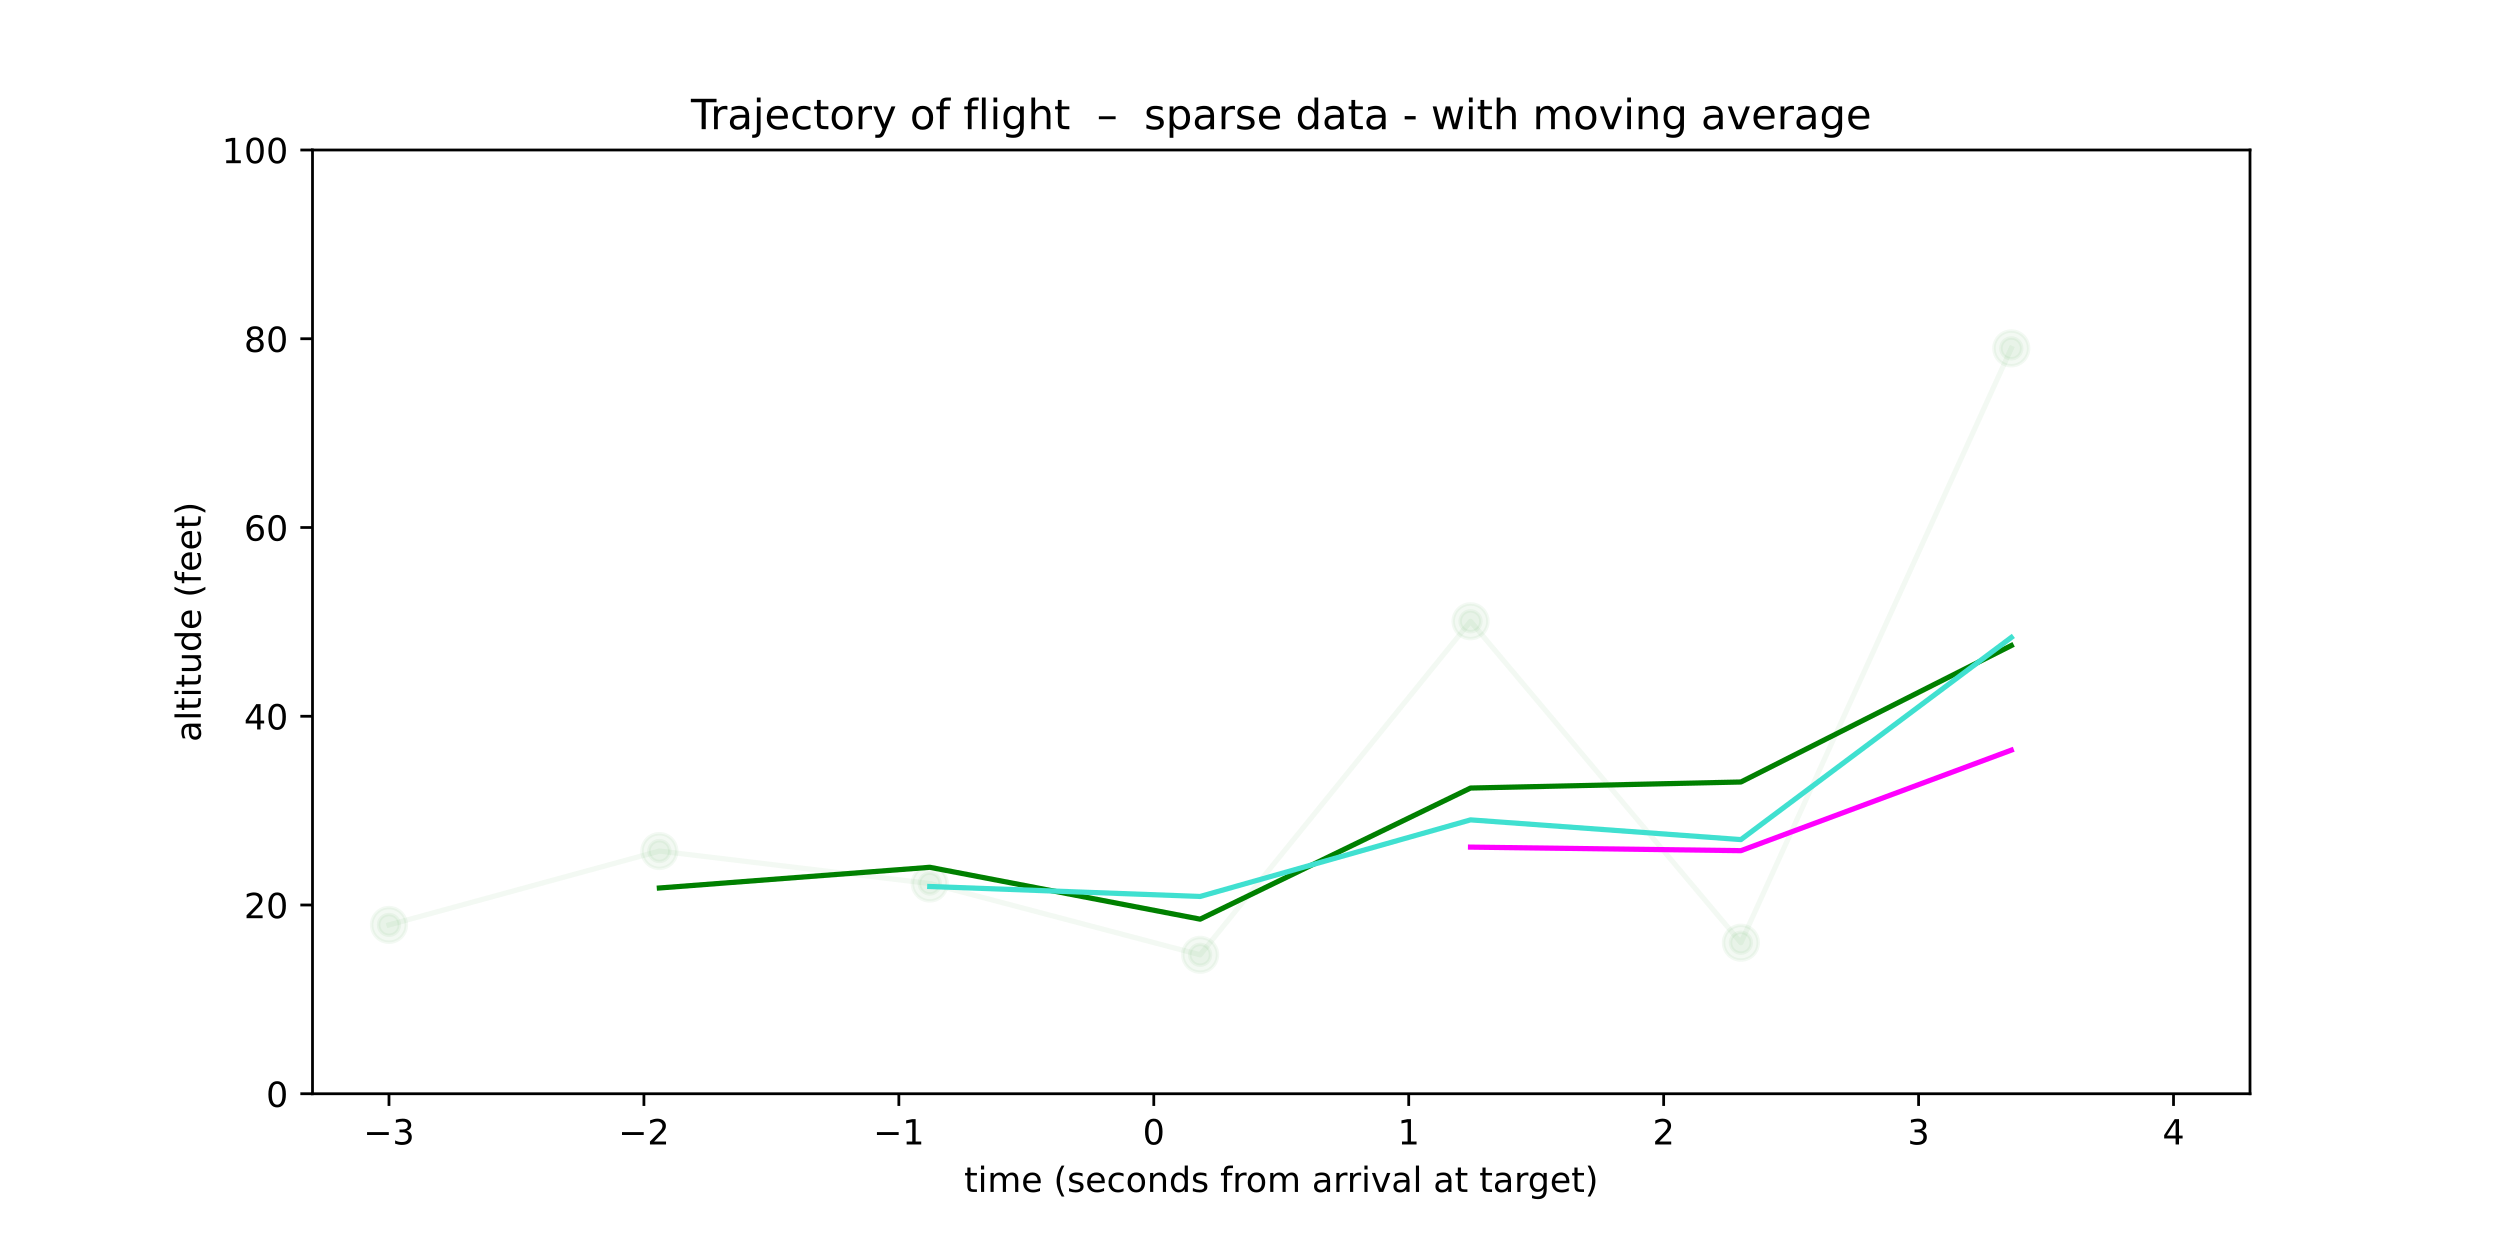
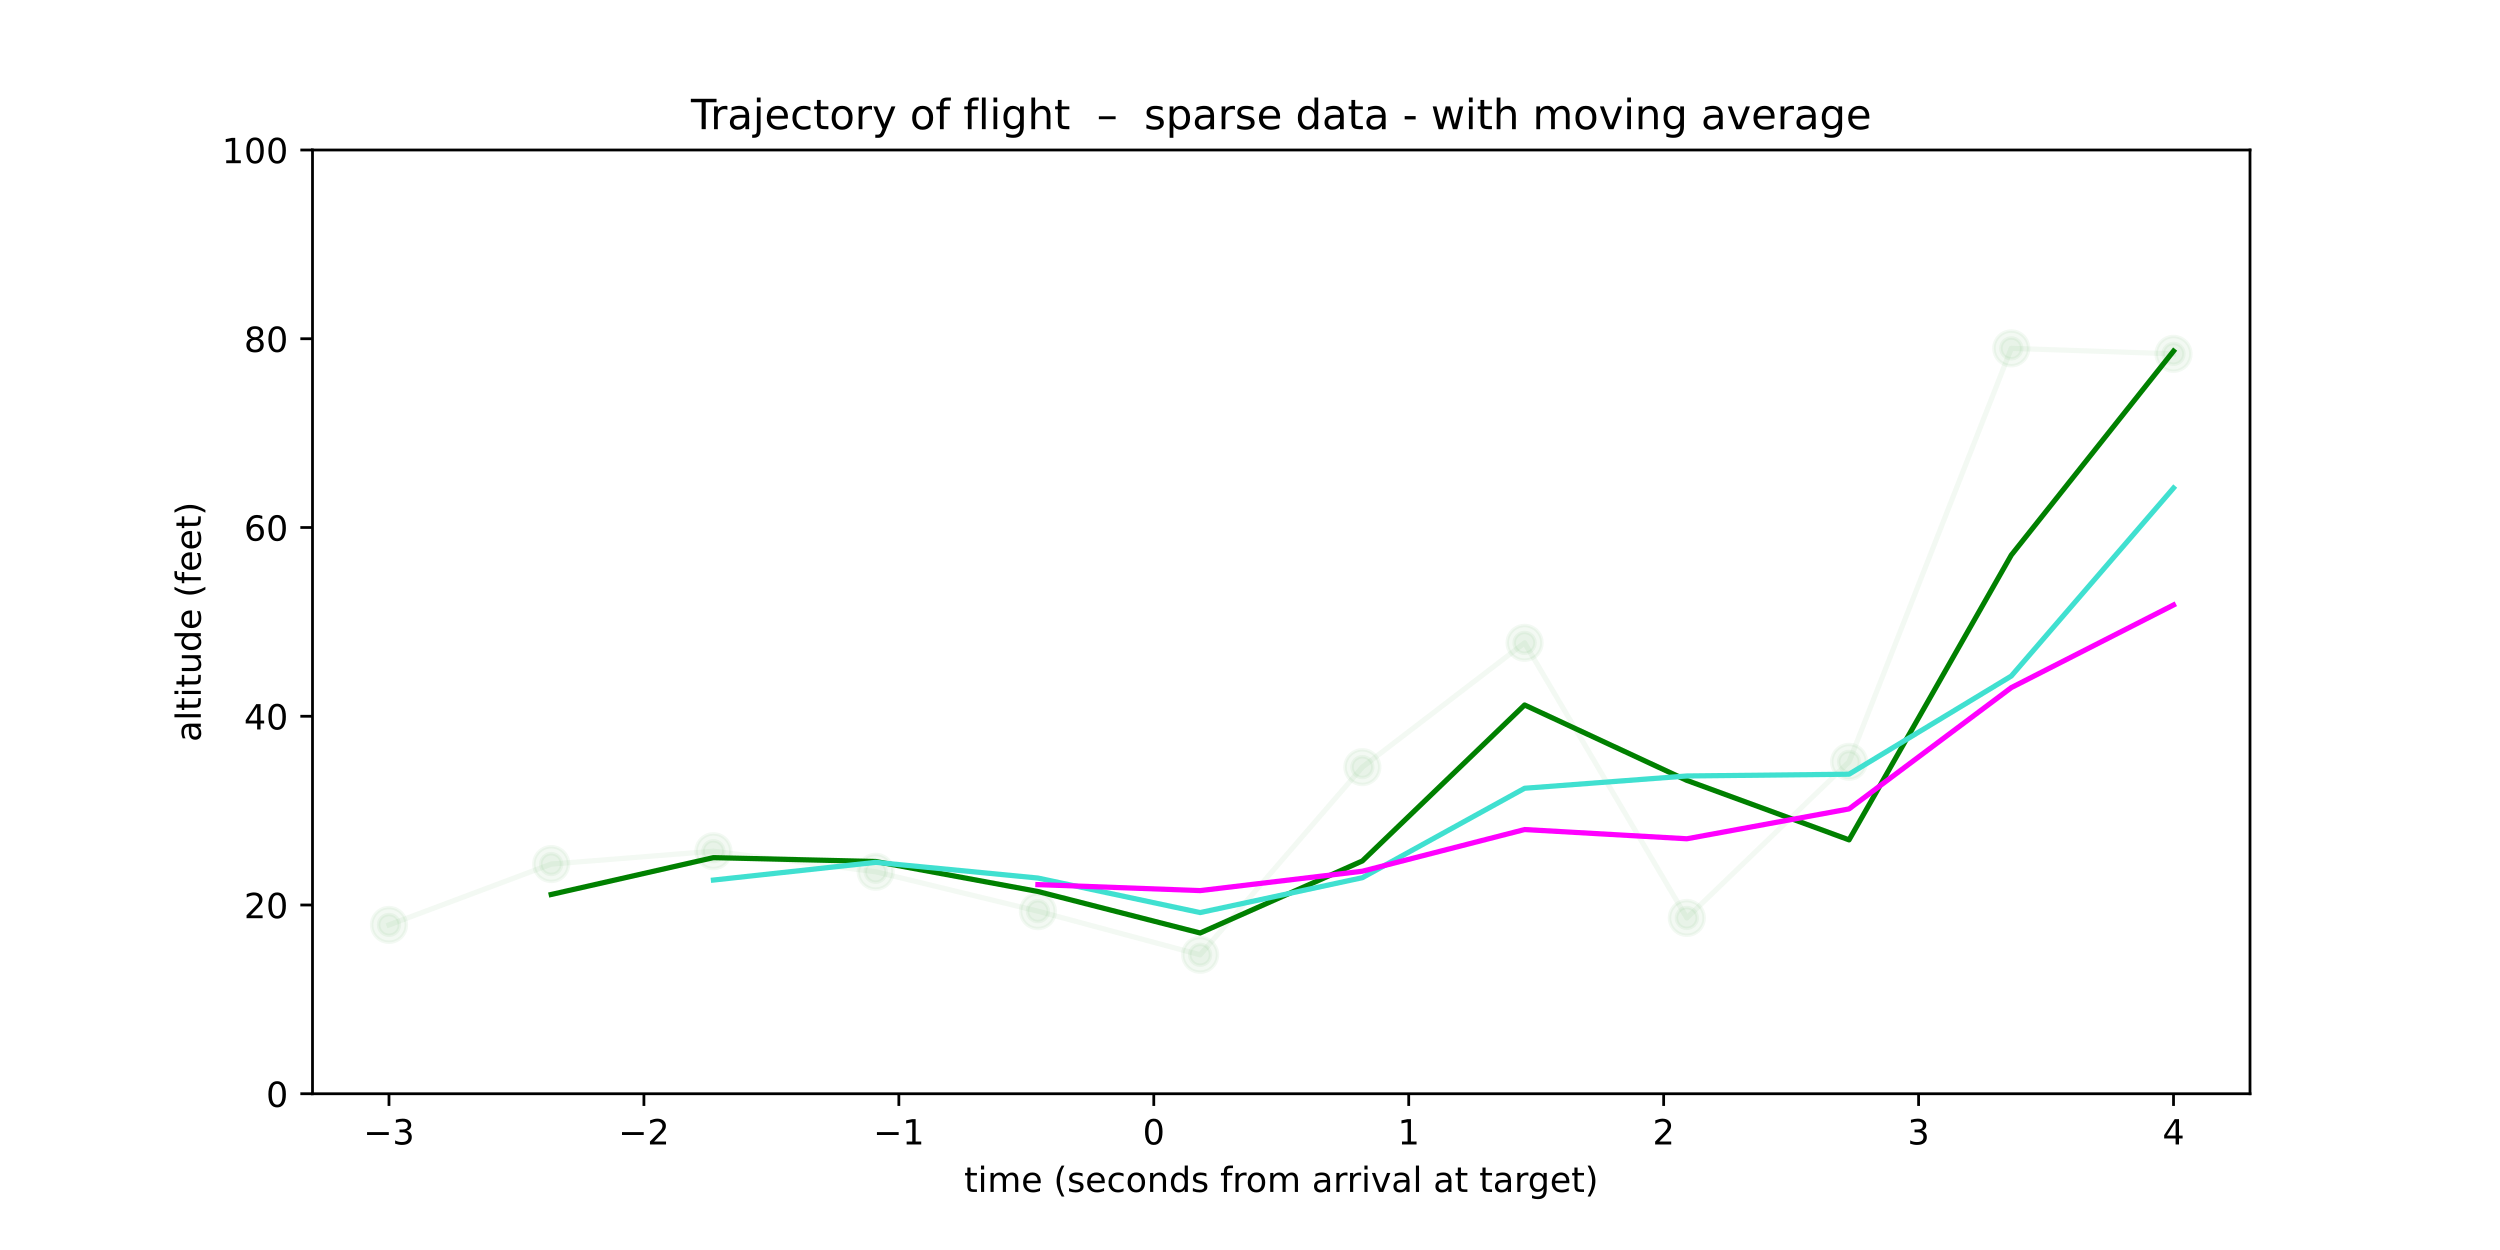
<svg xmlns="http://www.w3.org/2000/svg" xmlns:xlink="http://www.w3.org/1999/xlink" height="360pt" version="1.1" viewBox="0 0 720 360" width="720pt">
  <defs>
    <style type="text/css">
*{stroke-linecap:butt;stroke-linejoin:round;}
  </style>
  </defs>
  <g id="figure_1">
    <g id="patch_1">
      <path d="M 0 360  L 720 360  L 720 0  L 0 0  z " style="fill:#ffffff;" />
    </g>
    <g id="axes_1">
      <g id="patch_2">
        <path d="M 90 315  L 648 315  L 648 43.2  L 90 43.2  z " style="fill:#ffffff;" />
      </g>
      <g id="PathCollection_1">
        <defs>
-           <path d="M 0 5  C 1.326 5 2.598 4.473 3.536 3.536  C 4.473 2.598 5 1.326 5 0  C 5 -1.326 4.473 -2.598 3.536 -3.536  C 2.598 -4.473 1.326 -5 0 -5  C -1.326 -5 -2.598 -4.473 -3.536 -3.536  C -4.473 -2.598 -5 -1.326 -5 0  C -5 1.326 -4.473 2.598 -3.536 3.536  C -2.598 4.473 -1.326 5 0 5  z " id="m50edfef832" style="stroke:#008000;stroke-opacity:0.05;" />
+           <path d="M 0 5  C 1.326 5 2.598 4.473 3.536 3.536  C 4.473 2.598 5 1.326 5 0  C 5 -1.326 4.473 -2.598 3.536 -3.536  C 2.598 -4.473 1.326 -5 0 -5  C -1.326 -5 -2.598 -4.473 -3.536 -3.536  C -4.473 -2.598 -5 -1.326 -5 0  C -5 1.326 -4.473 2.598 -3.536 3.536  C -2.598 4.473 -1.326 5 0 5  z " id="m3b019229ad" style="stroke:#008000;stroke-opacity:0.05;" />
        </defs>
-         <g clip-path="url(#pb00004faee)">
-           <use style="fill:#008000;fill-opacity:0.05;stroke:#008000;stroke-opacity:0.05;" x="112.026" xlink:href="#m50edfef832" y="266.375" />
-           <use style="fill:#008000;fill-opacity:0.05;stroke:#008000;stroke-opacity:0.05;" x="189.897" xlink:href="#m50edfef832" y="245.105" />
-           <use style="fill:#008000;fill-opacity:0.05;stroke:#008000;stroke-opacity:0.05;" x="267.768" xlink:href="#m50edfef832" y="254.459" />
-           <use style="fill:#008000;fill-opacity:0.05;stroke:#008000;stroke-opacity:0.05;" x="345.639" xlink:href="#m50edfef832" y="274.981" />
-           <use style="fill:#008000;fill-opacity:0.05;stroke:#008000;stroke-opacity:0.05;" x="423.51" xlink:href="#m50edfef832" y="178.93" />
-           <use style="fill:#008000;fill-opacity:0.05;stroke:#008000;stroke-opacity:0.05;" x="501.38" xlink:href="#m50edfef832" y="271.5" />
-           <use style="fill:#008000;fill-opacity:0.05;stroke:#008000;stroke-opacity:0.05;" x="579.251" xlink:href="#m50edfef832" y="100.329" />
+         <g clip-path="url(#p1f7268a1ae)">
+           <use style="fill:#008000;fill-opacity:0.05;stroke:#008000;stroke-opacity:0.05;" x="112.026" xlink:href="#m3b019229ad" y="266.375" />
+           <use style="fill:#008000;fill-opacity:0.05;stroke:#008000;stroke-opacity:0.05;" x="158.749" xlink:href="#m3b019229ad" y="248.848" />
+           <use style="fill:#008000;fill-opacity:0.05;stroke:#008000;stroke-opacity:0.05;" x="205.471" xlink:href="#m3b019229ad" y="245.148" />
+           <use style="fill:#008000;fill-opacity:0.05;stroke:#008000;stroke-opacity:0.05;" x="252.194" xlink:href="#m3b019229ad" y="251.072" />
+           <use style="fill:#008000;fill-opacity:0.05;stroke:#008000;stroke-opacity:0.05;" x="298.916" xlink:href="#m3b019229ad" y="262.417" />
+           <use style="fill:#008000;fill-opacity:0.05;stroke:#008000;stroke-opacity:0.05;" x="345.639" xlink:href="#m3b019229ad" y="274.981" />
+           <use style="fill:#008000;fill-opacity:0.05;stroke:#008000;stroke-opacity:0.05;" x="392.361" xlink:href="#m3b019229ad" y="220.931" />
+           <use style="fill:#008000;fill-opacity:0.05;stroke:#008000;stroke-opacity:0.05;" x="439.084" xlink:href="#m3b019229ad" y="185.143" />
+           <use style="fill:#008000;fill-opacity:0.05;stroke:#008000;stroke-opacity:0.05;" x="485.806" xlink:href="#m3b019229ad" y="264.365" />
+           <use style="fill:#008000;fill-opacity:0.05;stroke:#008000;stroke-opacity:0.05;" x="532.529" xlink:href="#m3b019229ad" y="219.405" />
+           <use style="fill:#008000;fill-opacity:0.05;stroke:#008000;stroke-opacity:0.05;" x="579.251" xlink:href="#m3b019229ad" y="100.329" />
+           <use style="fill:#008000;fill-opacity:0.05;stroke:#008000;stroke-opacity:0.05;" x="625.974" xlink:href="#m3b019229ad" y="101.904" />
        </g>
      </g>
      <g id="matplotlib.axis_1">
        <g id="xtick_1">
          <g id="line2d_1">
            <defs>
-               <path d="M 0 0  L 0 3.5  " id="md0d0b68a80" style="stroke:#000000;stroke-width:0.8;" />
-             </defs>
-             <g>
-               <use style="stroke:#000000;stroke-width:0.8;" x="112.026" xlink:href="#md0d0b68a80" y="315" />
+               <path d="M 0 0  L 0 3.5  " id="m2c7ad2def1" style="stroke:#000000;stroke-width:0.8;" />
+             </defs>
+             <g>
+               <use style="stroke:#000000;stroke-width:0.8;" x="112.026" xlink:href="#m2c7ad2def1" y="315" />
            </g>
          </g>
          <g id="text_1">
            <defs>
              <path d="M 10.594 35.5  L 73.188 35.5  L 73.188 27.203  L 10.594 27.203  z " id="DejaVuSans-8722" />
              <path d="M 40.578 39.312  Q 47.656 37.797 51.625 33  Q 55.609 28.219 55.609 21.188  Q 55.609 10.406 48.188 4.484  Q 40.766 -1.422 27.094 -1.422  Q 22.516 -1.422 17.656 -0.516  Q 12.797 0.391 7.625 2.203  L 7.625 11.719  Q 11.719 9.328 16.594 8.109  Q 21.484 6.891 26.812 6.891  Q 36.078 6.891 40.938 10.547  Q 45.797 14.203 45.797 21.188  Q 45.797 27.641 41.281 31.266  Q 36.766 34.906 28.719 34.906  L 20.219 34.906  L 20.219 43.016  L 29.109 43.016  Q 36.375 43.016 40.234 45.922  Q 44.094 48.828 44.094 54.297  Q 44.094 59.906 40.109 62.906  Q 36.141 65.922 28.719 65.922  Q 24.656 65.922 20.016 65.031  Q 15.375 64.156 9.812 62.312  L 9.812 71.094  Q 15.438 72.656 20.344 73.438  Q 25.25 74.219 29.594 74.219  Q 40.828 74.219 47.359 69.109  Q 53.906 64.016 53.906 55.328  Q 53.906 49.266 50.438 45.094  Q 46.969 40.922 40.578 39.312  z " id="DejaVuSans-51" />
            </defs>
            <g transform="translate(104.6552 329.5984)scale(0.1 -0.1)">
              <use xlink:href="#DejaVuSans-8722" />
              <use x="83.789" xlink:href="#DejaVuSans-51" />
            </g>
          </g>
        </g>
        <g id="xtick_2">
          <g id="line2d_2">
            <g>
-               <use style="stroke:#000000;stroke-width:0.8;" x="185.447" xlink:href="#md0d0b68a80" y="315" />
+               <use style="stroke:#000000;stroke-width:0.8;" x="185.447" xlink:href="#m2c7ad2def1" y="315" />
            </g>
          </g>
          <g id="text_2">
            <defs>
              <path d="M 19.188 8.297  L 53.609 8.297  L 53.609 0  L 7.328 0  L 7.328 8.297  Q 12.938 14.109 22.625 23.891  Q 32.328 33.688 34.812 36.531  Q 39.547 41.844 41.422 45.531  Q 43.312 49.219 43.312 52.781  Q 43.312 58.594 39.234 62.25  Q 35.156 65.922 28.609 65.922  Q 23.969 65.922 18.812 64.312  Q 13.672 62.703 7.812 59.422  L 7.812 69.391  Q 13.766 71.781 18.938 73  Q 24.125 74.219 28.422 74.219  Q 39.75 74.219 46.484 68.547  Q 53.219 62.891 53.219 53.422  Q 53.219 48.922 51.531 44.891  Q 49.859 40.875 45.406 35.406  Q 44.188 33.984 37.641 27.219  Q 31.109 20.453 19.188 8.297  z " id="DejaVuSans-50" />
            </defs>
            <g transform="translate(178.0763 329.5984)scale(0.1 -0.1)">
              <use xlink:href="#DejaVuSans-8722" />
              <use x="83.789" xlink:href="#DejaVuSans-50" />
            </g>
          </g>
        </g>
        <g id="xtick_3">
          <g id="line2d_3">
            <g>
-               <use style="stroke:#000000;stroke-width:0.8;" x="258.868" xlink:href="#md0d0b68a80" y="315" />
+               <use style="stroke:#000000;stroke-width:0.8;" x="258.868" xlink:href="#m2c7ad2def1" y="315" />
            </g>
          </g>
          <g id="text_3">
            <defs>
              <path d="M 12.406 8.297  L 28.516 8.297  L 28.516 63.922  L 10.984 60.406  L 10.984 69.391  L 28.422 72.906  L 38.281 72.906  L 38.281 8.297  L 54.391 8.297  L 54.391 0  L 12.406 0  z " id="DejaVuSans-49" />
            </defs>
            <g transform="translate(251.4973 329.5984)scale(0.1 -0.1)">
              <use xlink:href="#DejaVuSans-8722" />
              <use x="83.789" xlink:href="#DejaVuSans-49" />
            </g>
          </g>
        </g>
        <g id="xtick_4">
          <g id="line2d_4">
            <g>
-               <use style="stroke:#000000;stroke-width:0.8;" x="332.289" xlink:href="#md0d0b68a80" y="315" />
+               <use style="stroke:#000000;stroke-width:0.8;" x="332.289" xlink:href="#m2c7ad2def1" y="315" />
            </g>
          </g>
          <g id="text_4">
            <defs>
              <path d="M 31.781 66.406  Q 24.172 66.406 20.328 58.906  Q 16.5 51.422 16.5 36.375  Q 16.5 21.391 20.328 13.891  Q 24.172 6.391 31.781 6.391  Q 39.453 6.391 43.281 13.891  Q 47.125 21.391 47.125 36.375  Q 47.125 51.422 43.281 58.906  Q 39.453 66.406 31.781 66.406  z M 31.781 74.219  Q 44.047 74.219 50.516 64.516  Q 56.984 54.828 56.984 36.375  Q 56.984 17.969 50.516 8.266  Q 44.047 -1.422 31.781 -1.422  Q 19.531 -1.422 13.062 8.266  Q 6.594 17.969 6.594 36.375  Q 6.594 54.828 13.062 64.516  Q 19.531 74.219 31.781 74.219  z " id="DejaVuSans-48" />
            </defs>
            <g transform="translate(329.1082 329.5984)scale(0.1 -0.1)">
              <use xlink:href="#DejaVuSans-48" />
            </g>
          </g>
        </g>
        <g id="xtick_5">
          <g id="line2d_5">
            <g>
-               <use style="stroke:#000000;stroke-width:0.8;" x="405.711" xlink:href="#md0d0b68a80" y="315" />
+               <use style="stroke:#000000;stroke-width:0.8;" x="405.711" xlink:href="#m2c7ad2def1" y="315" />
            </g>
          </g>
          <g id="text_5">
            <g transform="translate(402.5293 329.5984)scale(0.1 -0.1)">
              <use xlink:href="#DejaVuSans-49" />
            </g>
          </g>
        </g>
        <g id="xtick_6">
          <g id="line2d_6">
            <g>
-               <use style="stroke:#000000;stroke-width:0.8;" x="479.132" xlink:href="#md0d0b68a80" y="315" />
+               <use style="stroke:#000000;stroke-width:0.8;" x="479.132" xlink:href="#m2c7ad2def1" y="315" />
            </g>
          </g>
          <g id="text_6">
            <g transform="translate(475.9503 329.5984)scale(0.1 -0.1)">
              <use xlink:href="#DejaVuSans-50" />
            </g>
          </g>
        </g>
        <g id="xtick_7">
          <g id="line2d_7">
            <g>
-               <use style="stroke:#000000;stroke-width:0.8;" x="552.553" xlink:href="#md0d0b68a80" y="315" />
+               <use style="stroke:#000000;stroke-width:0.8;" x="552.553" xlink:href="#m2c7ad2def1" y="315" />
            </g>
          </g>
          <g id="text_7">
            <g transform="translate(549.3714 329.5984)scale(0.1 -0.1)">
              <use xlink:href="#DejaVuSans-51" />
            </g>
          </g>
        </g>
        <g id="xtick_8">
          <g id="line2d_8">
            <g>
-               <use style="stroke:#000000;stroke-width:0.8;" x="625.974" xlink:href="#md0d0b68a80" y="315" />
+               <use style="stroke:#000000;stroke-width:0.8;" x="625.974" xlink:href="#m2c7ad2def1" y="315" />
            </g>
          </g>
          <g id="text_8">
            <defs>
              <path d="M 37.797 64.312  L 12.891 25.391  L 37.797 25.391  z M 35.203 72.906  L 47.609 72.906  L 47.609 25.391  L 58.016 25.391  L 58.016 17.188  L 47.609 17.188  L 47.609 0  L 37.797 0  L 37.797 17.188  L 4.891 17.188  L 4.891 26.703  z " id="DejaVuSans-52" />
            </defs>
            <g transform="translate(622.7924 329.5984)scale(0.1 -0.1)">
              <use xlink:href="#DejaVuSans-52" />
            </g>
          </g>
        </g>
        <g id="text_9">
          <defs>
            <path d="M 18.312 70.219  L 18.312 54.688  L 36.812 54.688  L 36.812 47.703  L 18.312 47.703  L 18.312 18.016  Q 18.312 11.328 20.141 9.422  Q 21.969 7.516 27.594 7.516  L 36.812 7.516  L 36.812 0  L 27.594 0  Q 17.188 0 13.234 3.875  Q 9.281 7.766 9.281 18.016  L 9.281 47.703  L 2.688 47.703  L 2.688 54.688  L 9.281 54.688  L 9.281 70.219  z " id="DejaVuSans-116" />
            <path d="M 9.422 54.688  L 18.406 54.688  L 18.406 0  L 9.422 0  z M 9.422 75.984  L 18.406 75.984  L 18.406 64.594  L 9.422 64.594  z " id="DejaVuSans-105" />
            <path d="M 52 44.188  Q 55.375 50.25 60.062 53.125  Q 64.75 56 71.094 56  Q 79.641 56 84.281 50.016  Q 88.922 44.047 88.922 33.016  L 88.922 0  L 79.891 0  L 79.891 32.719  Q 79.891 40.578 77.094 44.375  Q 74.312 48.188 68.609 48.188  Q 61.625 48.188 57.562 43.547  Q 53.516 38.922 53.516 30.906  L 53.516 0  L 44.484 0  L 44.484 32.719  Q 44.484 40.625 41.703 44.406  Q 38.922 48.188 33.109 48.188  Q 26.219 48.188 22.156 43.531  Q 18.109 38.875 18.109 30.906  L 18.109 0  L 9.078 0  L 9.078 54.688  L 18.109 54.688  L 18.109 46.188  Q 21.188 51.219 25.484 53.609  Q 29.781 56 35.688 56  Q 41.656 56 45.828 52.969  Q 50 49.953 52 44.188  z " id="DejaVuSans-109" />
            <path d="M 56.203 29.594  L 56.203 25.203  L 14.891 25.203  Q 15.484 15.922 20.484 11.062  Q 25.484 6.203 34.422 6.203  Q 39.594 6.203 44.453 7.469  Q 49.312 8.734 54.109 11.281  L 54.109 2.781  Q 49.266 0.734 44.188 -0.344  Q 39.109 -1.422 33.891 -1.422  Q 20.797 -1.422 13.156 6.188  Q 5.516 13.812 5.516 26.812  Q 5.516 40.234 12.766 48.109  Q 20.016 56 32.328 56  Q 43.359 56 49.781 48.891  Q 56.203 41.797 56.203 29.594  z M 47.219 32.234  Q 47.125 39.594 43.094 43.984  Q 39.062 48.391 32.422 48.391  Q 24.906 48.391 20.391 44.141  Q 15.875 39.891 15.188 32.172  z " id="DejaVuSans-101" />
            <path id="DejaVuSans-32" />
            <path d="M 31 75.875  Q 24.469 64.656 21.281 53.656  Q 18.109 42.672 18.109 31.391  Q 18.109 20.125 21.312 9.062  Q 24.516 -2 31 -13.188  L 23.188 -13.188  Q 15.875 -1.703 12.234 9.375  Q 8.594 20.453 8.594 31.391  Q 8.594 42.281 12.203 53.312  Q 15.828 64.359 23.188 75.875  z " id="DejaVuSans-40" />
            <path d="M 44.281 53.078  L 44.281 44.578  Q 40.484 46.531 36.375 47.5  Q 32.281 48.484 27.875 48.484  Q 21.188 48.484 17.844 46.438  Q 14.5 44.391 14.5 40.281  Q 14.5 37.156 16.891 35.375  Q 19.281 33.594 26.516 31.984  L 29.594 31.297  Q 39.156 29.25 43.188 25.516  Q 47.219 21.781 47.219 15.094  Q 47.219 7.469 41.188 3.016  Q 35.156 -1.422 24.609 -1.422  Q 20.219 -1.422 15.453 -0.562  Q 10.688 0.297 5.422 2  L 5.422 11.281  Q 10.406 8.688 15.234 7.391  Q 20.062 6.109 24.812 6.109  Q 31.156 6.109 34.562 8.281  Q 37.984 10.453 37.984 14.406  Q 37.984 18.062 35.516 20.016  Q 33.062 21.969 24.703 23.781  L 21.578 24.516  Q 13.234 26.266 9.516 29.906  Q 5.812 33.547 5.812 39.891  Q 5.812 47.609 11.281 51.797  Q 16.75 56 26.812 56  Q 31.781 56 36.172 55.266  Q 40.578 54.547 44.281 53.078  z " id="DejaVuSans-115" />
            <path d="M 48.781 52.594  L 48.781 44.188  Q 44.969 46.297 41.141 47.344  Q 37.312 48.391 33.406 48.391  Q 24.656 48.391 19.812 42.844  Q 14.984 37.312 14.984 27.297  Q 14.984 17.281 19.812 11.734  Q 24.656 6.203 33.406 6.203  Q 37.312 6.203 41.141 7.25  Q 44.969 8.297 48.781 10.406  L 48.781 2.094  Q 45.016 0.344 40.984 -0.531  Q 36.969 -1.422 32.422 -1.422  Q 20.062 -1.422 12.781 6.344  Q 5.516 14.109 5.516 27.297  Q 5.516 40.672 12.859 48.328  Q 20.219 56 33.016 56  Q 37.156 56 41.109 55.141  Q 45.062 54.297 48.781 52.594  z " id="DejaVuSans-99" />
            <path d="M 30.609 48.391  Q 23.391 48.391 19.188 42.75  Q 14.984 37.109 14.984 27.297  Q 14.984 17.484 19.156 11.844  Q 23.344 6.203 30.609 6.203  Q 37.797 6.203 41.984 11.859  Q 46.188 17.531 46.188 27.297  Q 46.188 37.016 41.984 42.703  Q 37.797 48.391 30.609 48.391  z M 30.609 56  Q 42.328 56 49.016 48.375  Q 55.719 40.766 55.719 27.297  Q 55.719 13.875 49.016 6.219  Q 42.328 -1.422 30.609 -1.422  Q 18.844 -1.422 12.172 6.219  Q 5.516 13.875 5.516 27.297  Q 5.516 40.766 12.172 48.375  Q 18.844 56 30.609 56  z " id="DejaVuSans-111" />
            <path d="M 54.891 33.016  L 54.891 0  L 45.906 0  L 45.906 32.719  Q 45.906 40.484 42.875 44.328  Q 39.844 48.188 33.797 48.188  Q 26.516 48.188 22.312 43.547  Q 18.109 38.922 18.109 30.906  L 18.109 0  L 9.078 0  L 9.078 54.688  L 18.109 54.688  L 18.109 46.188  Q 21.344 51.125 25.703 53.562  Q 30.078 56 35.797 56  Q 45.219 56 50.047 50.172  Q 54.891 44.344 54.891 33.016  z " id="DejaVuSans-110" />
            <path d="M 45.406 46.391  L 45.406 75.984  L 54.391 75.984  L 54.391 0  L 45.406 0  L 45.406 8.203  Q 42.578 3.328 38.25 0.953  Q 33.938 -1.422 27.875 -1.422  Q 17.969 -1.422 11.734 6.484  Q 5.516 14.406 5.516 27.297  Q 5.516 40.188 11.734 48.094  Q 17.969 56 27.875 56  Q 33.938 56 38.25 53.625  Q 42.578 51.266 45.406 46.391  z M 14.797 27.297  Q 14.797 17.391 18.875 11.75  Q 22.953 6.109 30.078 6.109  Q 37.203 6.109 41.297 11.75  Q 45.406 17.391 45.406 27.297  Q 45.406 37.203 41.297 42.844  Q 37.203 48.484 30.078 48.484  Q 22.953 48.484 18.875 42.844  Q 14.797 37.203 14.797 27.297  z " id="DejaVuSans-100" />
            <path d="M 37.109 75.984  L 37.109 68.5  L 28.516 68.5  Q 23.688 68.5 21.797 66.547  Q 19.922 64.594 19.922 59.516  L 19.922 54.688  L 34.719 54.688  L 34.719 47.703  L 19.922 47.703  L 19.922 0  L 10.891 0  L 10.891 47.703  L 2.297 47.703  L 2.297 54.688  L 10.891 54.688  L 10.891 58.5  Q 10.891 67.625 15.141 71.797  Q 19.391 75.984 28.609 75.984  z " id="DejaVuSans-102" />
            <path d="M 41.109 46.297  Q 39.594 47.172 37.812 47.578  Q 36.031 48 33.891 48  Q 26.266 48 22.188 43.047  Q 18.109 38.094 18.109 28.812  L 18.109 0  L 9.078 0  L 9.078 54.688  L 18.109 54.688  L 18.109 46.188  Q 20.953 51.172 25.484 53.578  Q 30.031 56 36.531 56  Q 37.453 56 38.578 55.875  Q 39.703 55.766 41.062 55.516  z " id="DejaVuSans-114" />
            <path d="M 34.281 27.484  Q 23.391 27.484 19.188 25  Q 14.984 22.516 14.984 16.5  Q 14.984 11.719 18.141 8.906  Q 21.297 6.109 26.703 6.109  Q 34.188 6.109 38.703 11.406  Q 43.219 16.703 43.219 25.484  L 43.219 27.484  z M 52.203 31.203  L 52.203 0  L 43.219 0  L 43.219 8.297  Q 40.141 3.328 35.547 0.953  Q 30.953 -1.422 24.312 -1.422  Q 15.922 -1.422 10.953 3.297  Q 6 8.016 6 15.922  Q 6 25.141 12.172 29.828  Q 18.359 34.516 30.609 34.516  L 43.219 34.516  L 43.219 35.406  Q 43.219 41.609 39.141 45  Q 35.062 48.391 27.688 48.391  Q 23 48.391 18.547 47.266  Q 14.109 46.141 10.016 43.891  L 10.016 52.203  Q 14.938 54.109 19.578 55.047  Q 24.219 56 28.609 56  Q 40.484 56 46.344 49.844  Q 52.203 43.703 52.203 31.203  z " id="DejaVuSans-97" />
            <path d="M 2.984 54.688  L 12.5 54.688  L 29.594 8.797  L 46.688 54.688  L 56.203 54.688  L 35.688 0  L 23.484 0  z " id="DejaVuSans-118" />
            <path d="M 9.422 75.984  L 18.406 75.984  L 18.406 0  L 9.422 0  z " id="DejaVuSans-108" />
            <path d="M 45.406 27.984  Q 45.406 37.75 41.375 43.109  Q 37.359 48.484 30.078 48.484  Q 22.859 48.484 18.828 43.109  Q 14.797 37.75 14.797 27.984  Q 14.797 18.266 18.828 12.891  Q 22.859 7.516 30.078 7.516  Q 37.359 7.516 41.375 12.891  Q 45.406 18.266 45.406 27.984  z M 54.391 6.781  Q 54.391 -7.172 48.188 -13.984  Q 42 -20.797 29.203 -20.797  Q 24.469 -20.797 20.266 -20.094  Q 16.062 -19.391 12.109 -17.922  L 12.109 -9.188  Q 16.062 -11.328 19.922 -12.344  Q 23.781 -13.375 27.781 -13.375  Q 36.625 -13.375 41.016 -8.766  Q 45.406 -4.156 45.406 5.172  L 45.406 9.625  Q 42.625 4.781 38.281 2.391  Q 33.938 0 27.875 0  Q 17.828 0 11.672 7.656  Q 5.516 15.328 5.516 27.984  Q 5.516 40.672 11.672 48.328  Q 17.828 56 27.875 56  Q 33.938 56 38.281 53.609  Q 42.625 51.219 45.406 46.391  L 45.406 54.688  L 54.391 54.688  z " id="DejaVuSans-103" />
            <path d="M 8.016 75.875  L 15.828 75.875  Q 23.141 64.359 26.781 53.312  Q 30.422 42.281 30.422 31.391  Q 30.422 20.453 26.781 9.375  Q 23.141 -1.703 15.828 -13.188  L 8.016 -13.188  Q 14.5 -2 17.703 9.062  Q 20.906 20.125 20.906 31.391  Q 20.906 42.672 17.703 53.656  Q 14.5 64.656 8.016 75.875  z " id="DejaVuSans-41" />
          </defs>
          <g transform="translate(277.6703 343.2766)scale(0.1 -0.1)">
            <use xlink:href="#DejaVuSans-116" />
            <use x="39.209" xlink:href="#DejaVuSans-105" />
            <use x="66.992" xlink:href="#DejaVuSans-109" />
            <use x="164.404" xlink:href="#DejaVuSans-101" />
            <use x="225.928" xlink:href="#DejaVuSans-32" />
            <use x="257.715" xlink:href="#DejaVuSans-40" />
            <use x="296.729" xlink:href="#DejaVuSans-115" />
            <use x="348.828" xlink:href="#DejaVuSans-101" />
            <use x="410.352" xlink:href="#DejaVuSans-99" />
            <use x="465.332" xlink:href="#DejaVuSans-111" />
            <use x="526.514" xlink:href="#DejaVuSans-110" />
            <use x="589.893" xlink:href="#DejaVuSans-100" />
            <use x="653.369" xlink:href="#DejaVuSans-115" />
            <use x="705.469" xlink:href="#DejaVuSans-32" />
            <use x="737.256" xlink:href="#DejaVuSans-102" />
            <use x="772.461" xlink:href="#DejaVuSans-114" />
            <use x="811.324" xlink:href="#DejaVuSans-111" />
            <use x="872.506" xlink:href="#DejaVuSans-109" />
            <use x="969.918" xlink:href="#DejaVuSans-32" />
            <use x="1001.705" xlink:href="#DejaVuSans-97" />
            <use x="1062.984" xlink:href="#DejaVuSans-114" />
            <use x="1102.348" xlink:href="#DejaVuSans-114" />
            <use x="1143.461" xlink:href="#DejaVuSans-105" />
            <use x="1171.244" xlink:href="#DejaVuSans-118" />
            <use x="1230.424" xlink:href="#DejaVuSans-97" />
            <use x="1291.703" xlink:href="#DejaVuSans-108" />
            <use x="1319.486" xlink:href="#DejaVuSans-32" />
            <use x="1351.273" xlink:href="#DejaVuSans-97" />
            <use x="1412.553" xlink:href="#DejaVuSans-116" />
            <use x="1451.762" xlink:href="#DejaVuSans-32" />
            <use x="1483.549" xlink:href="#DejaVuSans-116" />
            <use x="1522.758" xlink:href="#DejaVuSans-97" />
            <use x="1584.037" xlink:href="#DejaVuSans-114" />
            <use x="1623.4" xlink:href="#DejaVuSans-103" />
            <use x="1686.877" xlink:href="#DejaVuSans-101" />
            <use x="1748.4" xlink:href="#DejaVuSans-116" />
            <use x="1787.609" xlink:href="#DejaVuSans-41" />
          </g>
        </g>
      </g>
      <g id="matplotlib.axis_2">
        <g id="ytick_1">
          <g id="line2d_9">
            <defs>
-               <path d="M 0 0  L -3.5 0  " id="m67b5f60f95" style="stroke:#000000;stroke-width:0.8;" />
-             </defs>
-             <g>
-               <use style="stroke:#000000;stroke-width:0.8;" x="90" xlink:href="#m67b5f60f95" y="315" />
+               <path d="M 0 0  L -3.5 0  " id="md5f3dc9caf" style="stroke:#000000;stroke-width:0.8;" />
+             </defs>
+             <g>
+               <use style="stroke:#000000;stroke-width:0.8;" x="90" xlink:href="#md5f3dc9caf" y="315" />
            </g>
          </g>
          <g id="text_10">
            <g transform="translate(76.6375 318.7992)scale(0.1 -0.1)">
              <use xlink:href="#DejaVuSans-48" />
            </g>
          </g>
        </g>
        <g id="ytick_2">
          <g id="line2d_10">
            <g>
-               <use style="stroke:#000000;stroke-width:0.8;" x="90" xlink:href="#m67b5f60f95" y="260.64" />
+               <use style="stroke:#000000;stroke-width:0.8;" x="90" xlink:href="#md5f3dc9caf" y="260.64" />
            </g>
          </g>
          <g id="text_11">
            <g transform="translate(70.275 264.4392)scale(0.1 -0.1)">
              <use xlink:href="#DejaVuSans-50" />
              <use x="63.623" xlink:href="#DejaVuSans-48" />
            </g>
          </g>
        </g>
        <g id="ytick_3">
          <g id="line2d_11">
            <g>
-               <use style="stroke:#000000;stroke-width:0.8;" x="90" xlink:href="#m67b5f60f95" y="206.28" />
+               <use style="stroke:#000000;stroke-width:0.8;" x="90" xlink:href="#md5f3dc9caf" y="206.28" />
            </g>
          </g>
          <g id="text_12">
            <g transform="translate(70.275 210.0792)scale(0.1 -0.1)">
              <use xlink:href="#DejaVuSans-52" />
              <use x="63.623" xlink:href="#DejaVuSans-48" />
            </g>
          </g>
        </g>
        <g id="ytick_4">
          <g id="line2d_12">
            <g>
-               <use style="stroke:#000000;stroke-width:0.8;" x="90" xlink:href="#m67b5f60f95" y="151.92" />
+               <use style="stroke:#000000;stroke-width:0.8;" x="90" xlink:href="#md5f3dc9caf" y="151.92" />
            </g>
          </g>
          <g id="text_13">
            <defs>
              <path d="M 33.016 40.375  Q 26.375 40.375 22.484 35.828  Q 18.609 31.297 18.609 23.391  Q 18.609 15.531 22.484 10.953  Q 26.375 6.391 33.016 6.391  Q 39.656 6.391 43.531 10.953  Q 47.406 15.531 47.406 23.391  Q 47.406 31.297 43.531 35.828  Q 39.656 40.375 33.016 40.375  z M 52.594 71.297  L 52.594 62.312  Q 48.875 64.062 45.094 64.984  Q 41.312 65.922 37.594 65.922  Q 27.828 65.922 22.672 59.328  Q 17.531 52.734 16.797 39.406  Q 19.672 43.656 24.016 45.922  Q 28.375 48.188 33.594 48.188  Q 44.578 48.188 50.953 41.516  Q 57.328 34.859 57.328 23.391  Q 57.328 12.156 50.688 5.359  Q 44.047 -1.422 33.016 -1.422  Q 20.359 -1.422 13.672 8.266  Q 6.984 17.969 6.984 36.375  Q 6.984 53.656 15.188 63.938  Q 23.391 74.219 37.203 74.219  Q 40.922 74.219 44.703 73.484  Q 48.484 72.75 52.594 71.297  z " id="DejaVuSans-54" />
            </defs>
            <g transform="translate(70.275 155.7192)scale(0.1 -0.1)">
              <use xlink:href="#DejaVuSans-54" />
              <use x="63.623" xlink:href="#DejaVuSans-48" />
            </g>
          </g>
        </g>
        <g id="ytick_5">
          <g id="line2d_13">
            <g>
-               <use style="stroke:#000000;stroke-width:0.8;" x="90" xlink:href="#m67b5f60f95" y="97.56" />
+               <use style="stroke:#000000;stroke-width:0.8;" x="90" xlink:href="#md5f3dc9caf" y="97.56" />
            </g>
          </g>
          <g id="text_14">
            <defs>
              <path d="M 31.781 34.625  Q 24.75 34.625 20.719 30.859  Q 16.703 27.094 16.703 20.516  Q 16.703 13.922 20.719 10.156  Q 24.75 6.391 31.781 6.391  Q 38.812 6.391 42.859 10.172  Q 46.922 13.969 46.922 20.516  Q 46.922 27.094 42.891 30.859  Q 38.875 34.625 31.781 34.625  z M 21.922 38.812  Q 15.578 40.375 12.031 44.719  Q 8.5 49.078 8.5 55.328  Q 8.5 64.062 14.719 69.141  Q 20.953 74.219 31.781 74.219  Q 42.672 74.219 48.875 69.141  Q 55.078 64.062 55.078 55.328  Q 55.078 49.078 51.531 44.719  Q 48 40.375 41.703 38.812  Q 48.828 37.156 52.797 32.312  Q 56.781 27.484 56.781 20.516  Q 56.781 9.906 50.312 4.234  Q 43.844 -1.422 31.781 -1.422  Q 19.734 -1.422 13.25 4.234  Q 6.781 9.906 6.781 20.516  Q 6.781 27.484 10.781 32.312  Q 14.797 37.156 21.922 38.812  z M 18.312 54.391  Q 18.312 48.734 21.844 45.562  Q 25.391 42.391 31.781 42.391  Q 38.141 42.391 41.719 45.562  Q 45.312 48.734 45.312 54.391  Q 45.312 60.062 41.719 63.234  Q 38.141 66.406 31.781 66.406  Q 25.391 66.406 21.844 63.234  Q 18.312 60.062 18.312 54.391  z " id="DejaVuSans-56" />
            </defs>
            <g transform="translate(70.275 101.3592)scale(0.1 -0.1)">
              <use xlink:href="#DejaVuSans-56" />
              <use x="63.623" xlink:href="#DejaVuSans-48" />
            </g>
          </g>
        </g>
        <g id="ytick_6">
          <g id="line2d_14">
            <g>
-               <use style="stroke:#000000;stroke-width:0.8;" x="90" xlink:href="#m67b5f60f95" y="43.2" />
+               <use style="stroke:#000000;stroke-width:0.8;" x="90" xlink:href="#md5f3dc9caf" y="43.2" />
            </g>
          </g>
          <g id="text_15">
            <g transform="translate(63.9125 46.99922)scale(0.1 -0.1)">
              <use xlink:href="#DejaVuSans-49" />
              <use x="63.623" xlink:href="#DejaVuSans-48" />
              <use x="127.246" xlink:href="#DejaVuSans-48" />
            </g>
          </g>
        </g>
        <g id="text_16">
          <defs>
            <path d="M 8.5 21.578  L 8.5 54.688  L 17.484 54.688  L 17.484 21.922  Q 17.484 14.156 20.5 10.266  Q 23.531 6.391 29.594 6.391  Q 36.859 6.391 41.078 11.031  Q 45.312 15.672 45.312 23.688  L 45.312 54.688  L 54.297 54.688  L 54.297 0  L 45.312 0  L 45.312 8.406  Q 42.047 3.422 37.719 1  Q 33.406 -1.422 27.688 -1.422  Q 18.266 -1.422 13.375 4.438  Q 8.5 10.297 8.5 21.578  z M 31.109 56  z " id="DejaVuSans-117" />
          </defs>
          <g transform="translate(57.83281 213.6461)rotate(-90)scale(0.1 -0.1)">
            <use xlink:href="#DejaVuSans-97" />
            <use x="61.279" xlink:href="#DejaVuSans-108" />
            <use x="89.062" xlink:href="#DejaVuSans-116" />
            <use x="128.271" xlink:href="#DejaVuSans-105" />
            <use x="156.055" xlink:href="#DejaVuSans-116" />
            <use x="195.264" xlink:href="#DejaVuSans-117" />
            <use x="258.643" xlink:href="#DejaVuSans-100" />
            <use x="322.119" xlink:href="#DejaVuSans-101" />
            <use x="383.643" xlink:href="#DejaVuSans-32" />
            <use x="415.43" xlink:href="#DejaVuSans-40" />
            <use x="454.443" xlink:href="#DejaVuSans-102" />
            <use x="489.648" xlink:href="#DejaVuSans-101" />
            <use x="551.172" xlink:href="#DejaVuSans-101" />
            <use x="612.695" xlink:href="#DejaVuSans-116" />
            <use x="651.904" xlink:href="#DejaVuSans-41" />
          </g>
        </g>
      </g>
      <g id="line2d_15">
-         <path clip-path="url(#pb00004faee)" d="M 112.026 266.375  L 189.897 245.105  L 267.768 254.459  L 345.639 274.981  L 423.51 178.93  L 501.38 271.5  L 579.251 100.329  " style="fill:none;stroke:#008000;stroke-linecap:square;stroke-opacity:0.05;stroke-width:1.5;" />
+         <path clip-path="url(#p1f7268a1ae)" d="M 112.026 266.375  L 158.749 248.848  L 205.471 245.148  L 252.194 251.072  L 298.916 262.417  L 345.639 274.981  L 392.361 220.931  L 439.084 185.143  L 485.806 264.365  L 532.529 219.405  L 579.251 100.329  L 625.974 101.904  " style="fill:none;stroke:#008000;stroke-linecap:square;stroke-opacity:0.05;stroke-width:1.5;" />
        <defs>
-           <path d="M 0 3  C 0.796 3 1.559 2.684 2.121 2.121  C 2.684 1.559 3 0.796 3 0  C 3 -0.796 2.684 -1.559 2.121 -2.121  C 1.559 -2.684 0.796 -3 0 -3  C -0.796 -3 -1.559 -2.684 -2.121 -2.121  C -2.684 -1.559 -3 -0.796 -3 0  C -3 0.796 -2.684 1.559 -2.121 2.121  C -1.559 2.684 -0.796 3 0 3  z " id="m0a255be0dc" style="stroke:#008000;stroke-opacity:0.05;" />
+           <path d="M 0 3  C 0.796 3 1.559 2.684 2.121 2.121  C 2.684 1.559 3 0.796 3 0  C 3 -0.796 2.684 -1.559 2.121 -2.121  C 1.559 -2.684 0.796 -3 0 -3  C -0.796 -3 -1.559 -2.684 -2.121 -2.121  C -2.684 -1.559 -3 -0.796 -3 0  C -3 0.796 -2.684 1.559 -2.121 2.121  C -1.559 2.684 -0.796 3 0 3  z " id="mfc8a197f6a" style="stroke:#008000;stroke-opacity:0.05;" />
        </defs>
-         <g clip-path="url(#pb00004faee)">
-           <use style="fill:#008000;fill-opacity:0.05;stroke:#008000;stroke-opacity:0.05;" x="112.026" xlink:href="#m0a255be0dc" y="266.375" />
-           <use style="fill:#008000;fill-opacity:0.05;stroke:#008000;stroke-opacity:0.05;" x="189.897" xlink:href="#m0a255be0dc" y="245.105" />
-           <use style="fill:#008000;fill-opacity:0.05;stroke:#008000;stroke-opacity:0.05;" x="267.768" xlink:href="#m0a255be0dc" y="254.459" />
-           <use style="fill:#008000;fill-opacity:0.05;stroke:#008000;stroke-opacity:0.05;" x="345.639" xlink:href="#m0a255be0dc" y="274.981" />
-           <use style="fill:#008000;fill-opacity:0.05;stroke:#008000;stroke-opacity:0.05;" x="423.51" xlink:href="#m0a255be0dc" y="178.93" />
-           <use style="fill:#008000;fill-opacity:0.05;stroke:#008000;stroke-opacity:0.05;" x="501.38" xlink:href="#m0a255be0dc" y="271.5" />
-           <use style="fill:#008000;fill-opacity:0.05;stroke:#008000;stroke-opacity:0.05;" x="579.251" xlink:href="#m0a255be0dc" y="100.329" />
+         <g clip-path="url(#p1f7268a1ae)">
+           <use style="fill:#008000;fill-opacity:0.05;stroke:#008000;stroke-opacity:0.05;" x="112.026" xlink:href="#mfc8a197f6a" y="266.375" />
+           <use style="fill:#008000;fill-opacity:0.05;stroke:#008000;stroke-opacity:0.05;" x="158.749" xlink:href="#mfc8a197f6a" y="248.848" />
+           <use style="fill:#008000;fill-opacity:0.05;stroke:#008000;stroke-opacity:0.05;" x="205.471" xlink:href="#mfc8a197f6a" y="245.148" />
+           <use style="fill:#008000;fill-opacity:0.05;stroke:#008000;stroke-opacity:0.05;" x="252.194" xlink:href="#mfc8a197f6a" y="251.072" />
+           <use style="fill:#008000;fill-opacity:0.05;stroke:#008000;stroke-opacity:0.05;" x="298.916" xlink:href="#mfc8a197f6a" y="262.417" />
+           <use style="fill:#008000;fill-opacity:0.05;stroke:#008000;stroke-opacity:0.05;" x="345.639" xlink:href="#mfc8a197f6a" y="274.981" />
+           <use style="fill:#008000;fill-opacity:0.05;stroke:#008000;stroke-opacity:0.05;" x="392.361" xlink:href="#mfc8a197f6a" y="220.931" />
+           <use style="fill:#008000;fill-opacity:0.05;stroke:#008000;stroke-opacity:0.05;" x="439.084" xlink:href="#mfc8a197f6a" y="185.143" />
+           <use style="fill:#008000;fill-opacity:0.05;stroke:#008000;stroke-opacity:0.05;" x="485.806" xlink:href="#mfc8a197f6a" y="264.365" />
+           <use style="fill:#008000;fill-opacity:0.05;stroke:#008000;stroke-opacity:0.05;" x="532.529" xlink:href="#mfc8a197f6a" y="219.405" />
+           <use style="fill:#008000;fill-opacity:0.05;stroke:#008000;stroke-opacity:0.05;" x="579.251" xlink:href="#mfc8a197f6a" y="100.329" />
+           <use style="fill:#008000;fill-opacity:0.05;stroke:#008000;stroke-opacity:0.05;" x="625.974" xlink:href="#mfc8a197f6a" y="101.904" />
        </g>
      </g>
      <g id="line2d_16">
-         <path clip-path="url(#pb00004faee)" d="M 189.897 255.74  L 267.768 249.782  L 345.639 264.72  L 423.51 226.956  L 501.38 225.215  L 579.251 185.915  " style="fill:none;stroke:#008000;stroke-linecap:square;stroke-width:1.5;" />
+         <path clip-path="url(#p1f7268a1ae)" d="M 158.749 257.612  L 205.471 246.998  L 252.194 248.11  L 298.916 256.745  L 345.639 268.699  L 392.361 247.956  L 439.084 203.037  L 485.806 224.754  L 532.529 241.885  L 579.251 159.867  L 625.974 101.116  " style="fill:none;stroke:#008000;stroke-linecap:square;stroke-width:1.5;" />
      </g>
      <g id="line2d_17">
-         <path clip-path="url(#pb00004faee)" d="M 267.768 255.313  L 345.639 258.182  L 423.51 236.123  L 501.38 241.804  L 579.251 183.587  " style="fill:none;stroke:#40e0d0;stroke-linecap:square;stroke-width:1.5;" />
+         <path clip-path="url(#p1f7268a1ae)" d="M 205.471 253.457  L 252.194 248.356  L 298.916 252.879  L 345.639 262.823  L 392.361 252.777  L 439.084 227.019  L 485.806 223.48  L 532.529 222.971  L 579.251 194.7  L 625.974 140.546  " style="fill:none;stroke:#40e0d0;stroke-linecap:square;stroke-width:1.5;" />
      </g>
      <g id="line2d_18">
-         <path clip-path="url(#pb00004faee)" d="M 423.51 243.97  L 501.38 244.995  L 579.251 216.04  " style="fill:none;stroke:#ff00ff;stroke-linecap:square;stroke-width:1.5;" />
+         <path clip-path="url(#p1f7268a1ae)" d="M 298.916 254.772  L 345.639 256.493  L 392.361 250.91  L 439.084 238.909  L 485.806 241.568  L 532.529 232.965  L 579.251 198.035  L 625.974 174.229  " style="fill:none;stroke:#ff00ff;stroke-linecap:square;stroke-width:1.5;" />
      </g>
      <g id="patch_3">
        <path d="M 90 315  L 90 43.2  " style="fill:none;stroke:#000000;stroke-linecap:square;stroke-linejoin:miter;stroke-width:0.8;" />
      </g>
      <g id="patch_4">
        <path d="M 648 315  L 648 43.2  " style="fill:none;stroke:#000000;stroke-linecap:square;stroke-linejoin:miter;stroke-width:0.8;" />
      </g>
      <g id="patch_5">
        <path d="M 90 315  L 648 315  " style="fill:none;stroke:#000000;stroke-linecap:square;stroke-linejoin:miter;stroke-width:0.8;" />
      </g>
      <g id="patch_6">
        <path d="M 90 43.2  L 648 43.2  " style="fill:none;stroke:#000000;stroke-linecap:square;stroke-linejoin:miter;stroke-width:0.8;" />
      </g>
      <g id="text_17">
        <defs>
          <path d="M -0.297 72.906  L 61.375 72.906  L 61.375 64.594  L 35.5 64.594  L 35.5 0  L 25.594 0  L 25.594 64.594  L -0.297 64.594  z " id="DejaVuSans-84" />
          <path d="M 9.422 54.688  L 18.406 54.688  L 18.406 -0.984  Q 18.406 -11.422 14.422 -16.109  Q 10.453 -20.797 1.609 -20.797  L -1.812 -20.797  L -1.812 -13.188  L 0.594 -13.188  Q 5.719 -13.188 7.562 -10.812  Q 9.422 -8.453 9.422 -0.984  z M 9.422 75.984  L 18.406 75.984  L 18.406 64.594  L 9.422 64.594  z " id="DejaVuSans-106" />
          <path d="M 32.172 -5.078  Q 28.375 -14.844 24.75 -17.812  Q 21.141 -20.797 15.094 -20.797  L 7.906 -20.797  L 7.906 -13.281  L 13.188 -13.281  Q 16.891 -13.281 18.938 -11.516  Q 21 -9.766 23.484 -3.219  L 25.094 0.875  L 2.984 54.688  L 12.5 54.688  L 29.594 11.922  L 46.688 54.688  L 56.203 54.688  z " id="DejaVuSans-121" />
          <path d="M 54.891 33.016  L 54.891 0  L 45.906 0  L 45.906 32.719  Q 45.906 40.484 42.875 44.328  Q 39.844 48.188 33.797 48.188  Q 26.516 48.188 22.312 43.547  Q 18.109 38.922 18.109 30.906  L 18.109 0  L 9.078 0  L 9.078 75.984  L 18.109 75.984  L 18.109 46.188  Q 21.344 51.125 25.703 53.562  Q 30.078 56 35.797 56  Q 45.219 56 50.047 50.172  Q 54.891 44.344 54.891 33.016  z " id="DejaVuSans-104" />
          <path d="M 4.891 30.906  L 45.125 30.906  L 45.125 23.875  L 4.891 23.875  z " id="DejaVuSans-8211" />
          <path d="M 18.109 8.203  L 18.109 -20.797  L 9.078 -20.797  L 9.078 54.688  L 18.109 54.688  L 18.109 46.391  Q 20.953 51.266 25.266 53.625  Q 29.594 56 35.594 56  Q 45.562 56 51.781 48.094  Q 58.016 40.188 58.016 27.297  Q 58.016 14.406 51.781 6.484  Q 45.562 -1.422 35.594 -1.422  Q 29.594 -1.422 25.266 0.953  Q 20.953 3.328 18.109 8.203  z M 48.688 27.297  Q 48.688 37.203 44.609 42.844  Q 40.531 48.484 33.406 48.484  Q 26.266 48.484 22.188 42.844  Q 18.109 37.203 18.109 27.297  Q 18.109 17.391 22.188 11.75  Q 26.266 6.109 33.406 6.109  Q 40.531 6.109 44.609 11.75  Q 48.688 17.391 48.688 27.297  z " id="DejaVuSans-112" />
          <path d="M 4.891 31.391  L 31.203 31.391  L 31.203 23.391  L 4.891 23.391  z " id="DejaVuSans-45" />
          <path d="M 4.203 54.688  L 13.188 54.688  L 24.422 12.016  L 35.594 54.688  L 46.188 54.688  L 57.422 12.016  L 68.609 54.688  L 77.594 54.688  L 63.281 0  L 52.688 0  L 40.922 44.828  L 29.109 0  L 18.5 0  z " id="DejaVuSans-119" />
        </defs>
        <g transform="translate(198.9956 37.2)scale(0.12 -0.12)">
          <use xlink:href="#DejaVuSans-84" />
          <use x="46.334" xlink:href="#DejaVuSans-114" />
          <use x="87.447" xlink:href="#DejaVuSans-97" />
          <use x="148.727" xlink:href="#DejaVuSans-106" />
          <use x="176.51" xlink:href="#DejaVuSans-101" />
          <use x="238.033" xlink:href="#DejaVuSans-99" />
          <use x="293.014" xlink:href="#DejaVuSans-116" />
          <use x="332.223" xlink:href="#DejaVuSans-111" />
          <use x="393.404" xlink:href="#DejaVuSans-114" />
          <use x="434.518" xlink:href="#DejaVuSans-121" />
          <use x="493.697" xlink:href="#DejaVuSans-32" />
          <use x="525.484" xlink:href="#DejaVuSans-111" />
          <use x="586.666" xlink:href="#DejaVuSans-102" />
          <use x="621.871" xlink:href="#DejaVuSans-32" />
          <use x="653.658" xlink:href="#DejaVuSans-102" />
          <use x="688.863" xlink:href="#DejaVuSans-108" />
          <use x="716.646" xlink:href="#DejaVuSans-105" />
          <use x="744.43" xlink:href="#DejaVuSans-103" />
          <use x="807.906" xlink:href="#DejaVuSans-104" />
          <use x="871.285" xlink:href="#DejaVuSans-116" />
          <use x="910.494" xlink:href="#DejaVuSans-32" />
          <use x="942.281" xlink:href="#DejaVuSans-32" />
          <use x="974.068" xlink:href="#DejaVuSans-8211" />
          <use x="1024.068" xlink:href="#DejaVuSans-32" />
          <use x="1055.855" xlink:href="#DejaVuSans-32" />
          <use x="1087.643" xlink:href="#DejaVuSans-115" />
          <use x="1139.742" xlink:href="#DejaVuSans-112" />
          <use x="1203.219" xlink:href="#DejaVuSans-97" />
          <use x="1264.498" xlink:href="#DejaVuSans-114" />
          <use x="1305.611" xlink:href="#DejaVuSans-115" />
          <use x="1357.711" xlink:href="#DejaVuSans-101" />
          <use x="1419.234" xlink:href="#DejaVuSans-32" />
          <use x="1451.021" xlink:href="#DejaVuSans-100" />
          <use x="1514.498" xlink:href="#DejaVuSans-97" />
          <use x="1575.777" xlink:href="#DejaVuSans-116" />
          <use x="1614.986" xlink:href="#DejaVuSans-97" />
          <use x="1676.266" xlink:href="#DejaVuSans-32" />
          <use x="1708.053" xlink:href="#DejaVuSans-45" />
          <use x="1744.137" xlink:href="#DejaVuSans-32" />
          <use x="1775.924" xlink:href="#DejaVuSans-119" />
          <use x="1857.711" xlink:href="#DejaVuSans-105" />
          <use x="1885.494" xlink:href="#DejaVuSans-116" />
          <use x="1924.703" xlink:href="#DejaVuSans-104" />
          <use x="1988.082" xlink:href="#DejaVuSans-32" />
          <use x="2019.869" xlink:href="#DejaVuSans-109" />
          <use x="2117.281" xlink:href="#DejaVuSans-111" />
          <use x="2178.463" xlink:href="#DejaVuSans-118" />
          <use x="2237.643" xlink:href="#DejaVuSans-105" />
          <use x="2265.426" xlink:href="#DejaVuSans-110" />
          <use x="2328.805" xlink:href="#DejaVuSans-103" />
          <use x="2392.281" xlink:href="#DejaVuSans-32" />
          <use x="2424.068" xlink:href="#DejaVuSans-97" />
          <use x="2485.348" xlink:href="#DejaVuSans-118" />
          <use x="2544.527" xlink:href="#DejaVuSans-101" />
          <use x="2606.051" xlink:href="#DejaVuSans-114" />
          <use x="2647.164" xlink:href="#DejaVuSans-97" />
          <use x="2708.443" xlink:href="#DejaVuSans-103" />
          <use x="2771.92" xlink:href="#DejaVuSans-101" />
        </g>
      </g>
    </g>
  </g>
  <defs>
-     <clipPath id="pb00004faee">
+     <clipPath id="p1f7268a1ae">
      <rect height="271.8" width="558" x="90" y="43.2" />
    </clipPath>
  </defs>
</svg>
